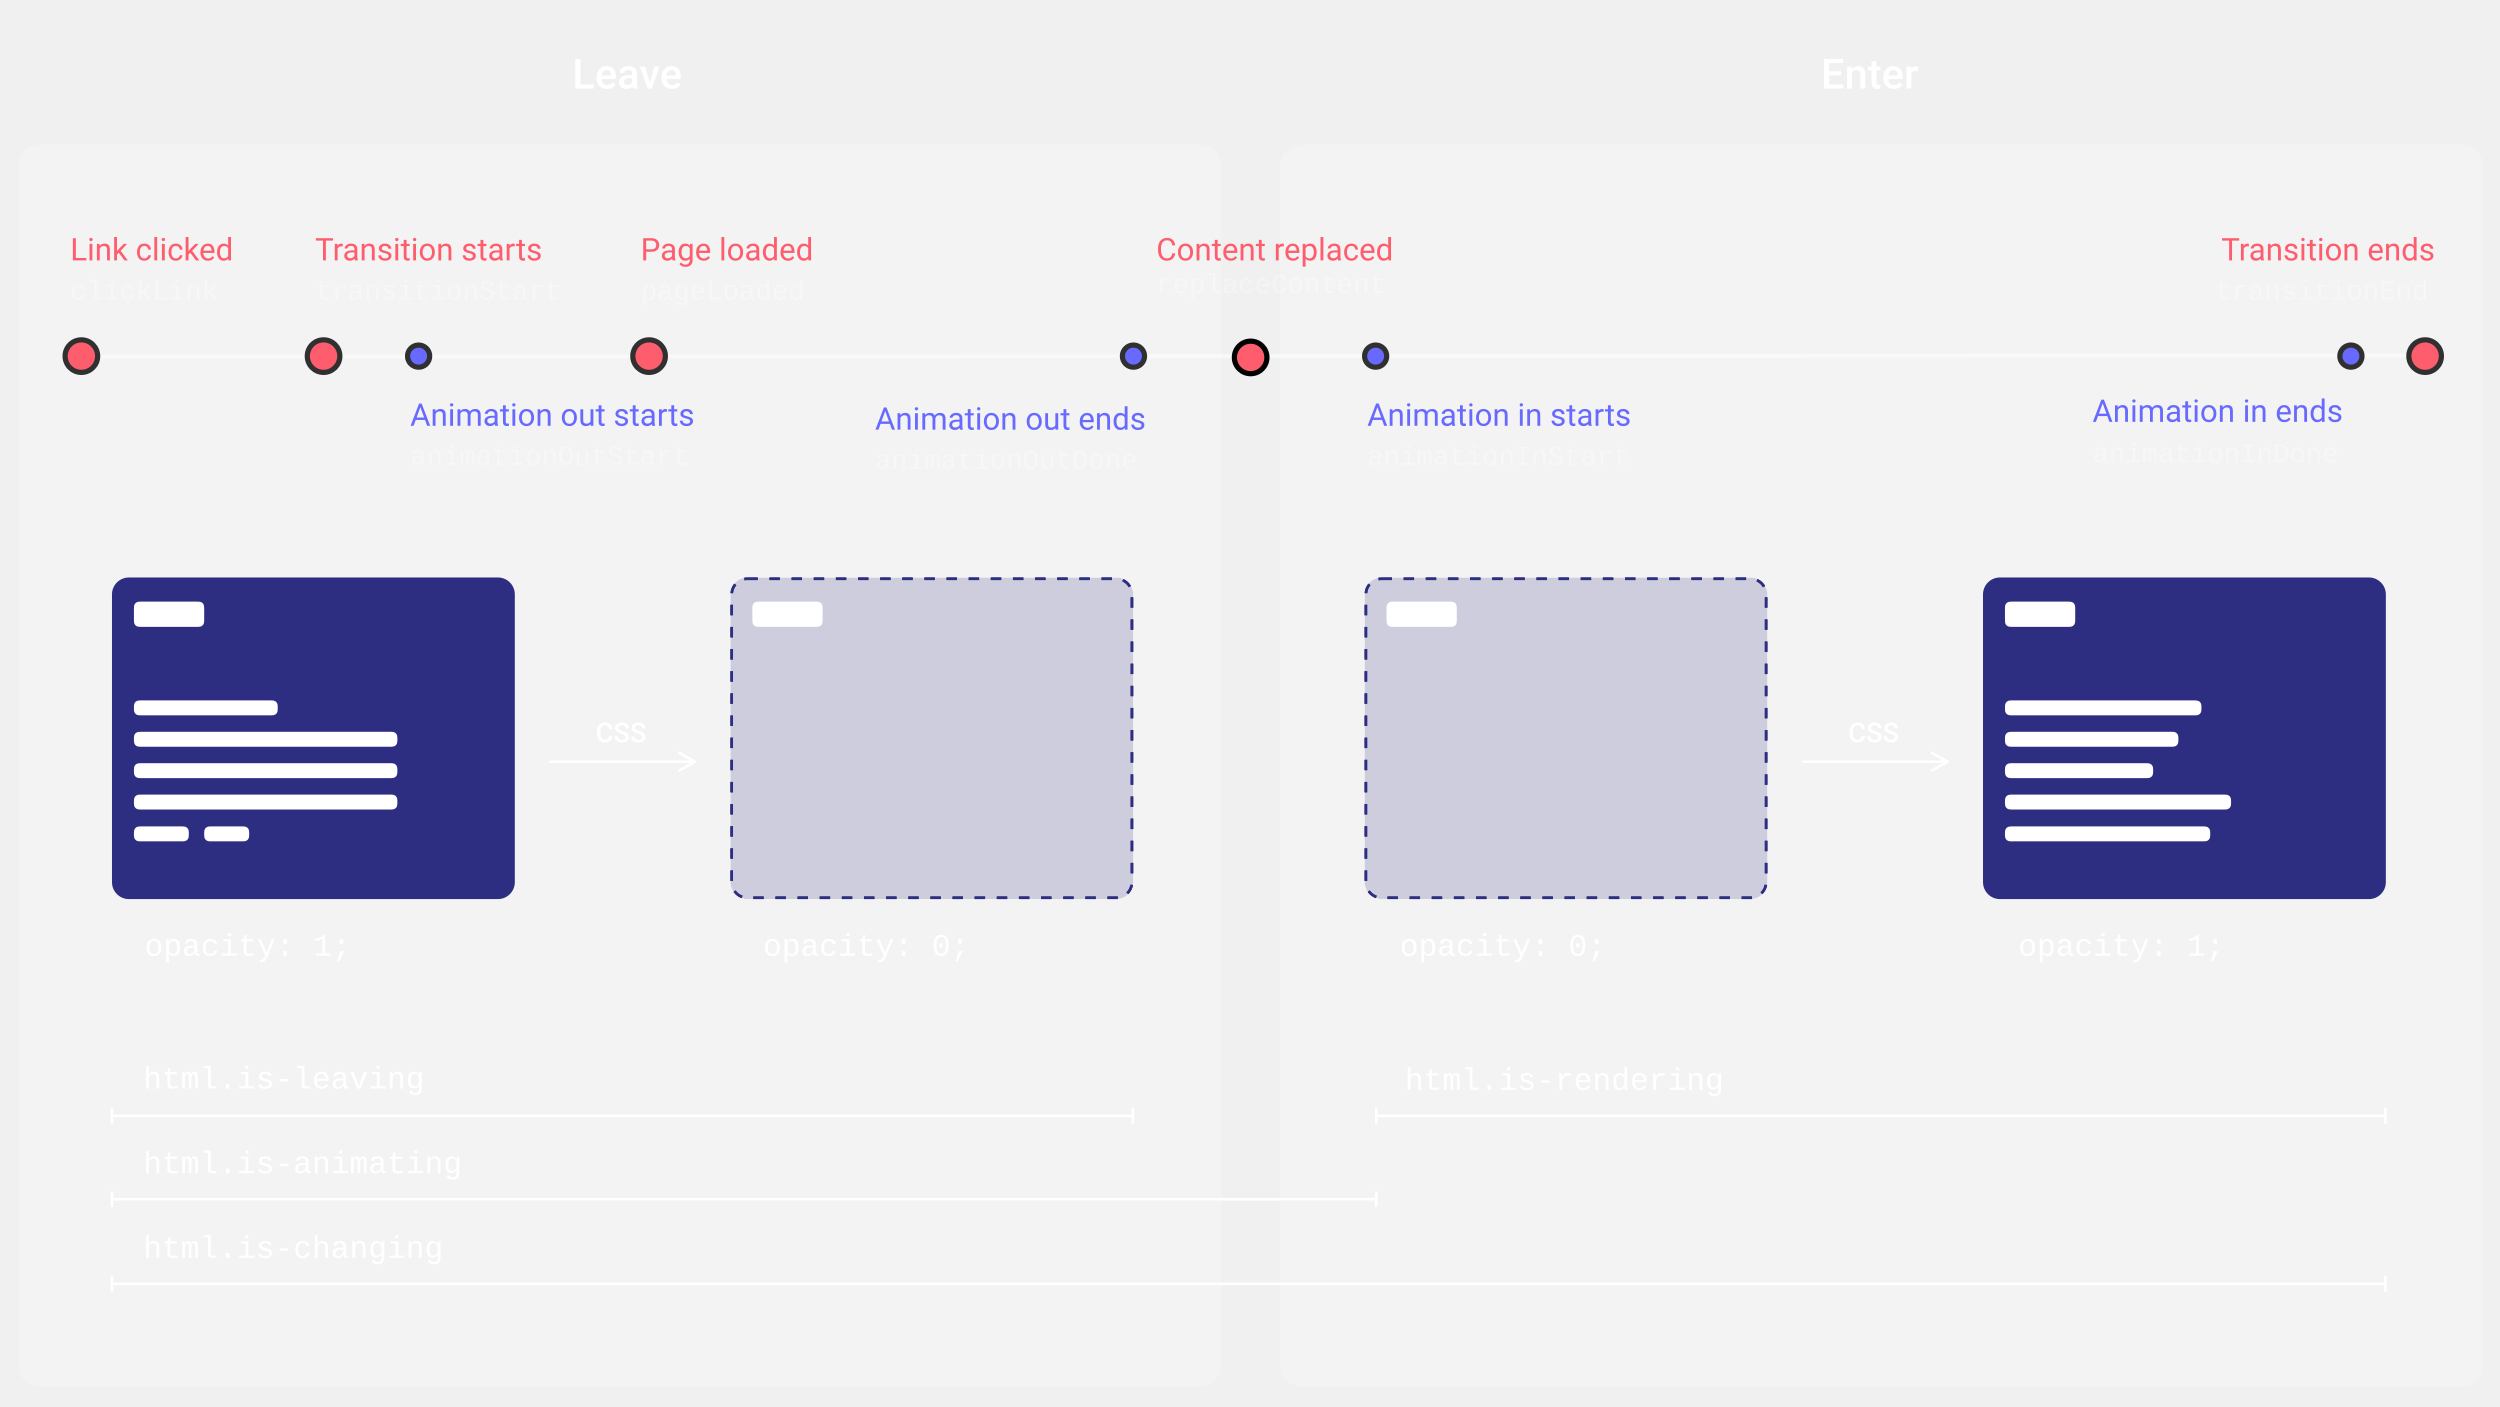
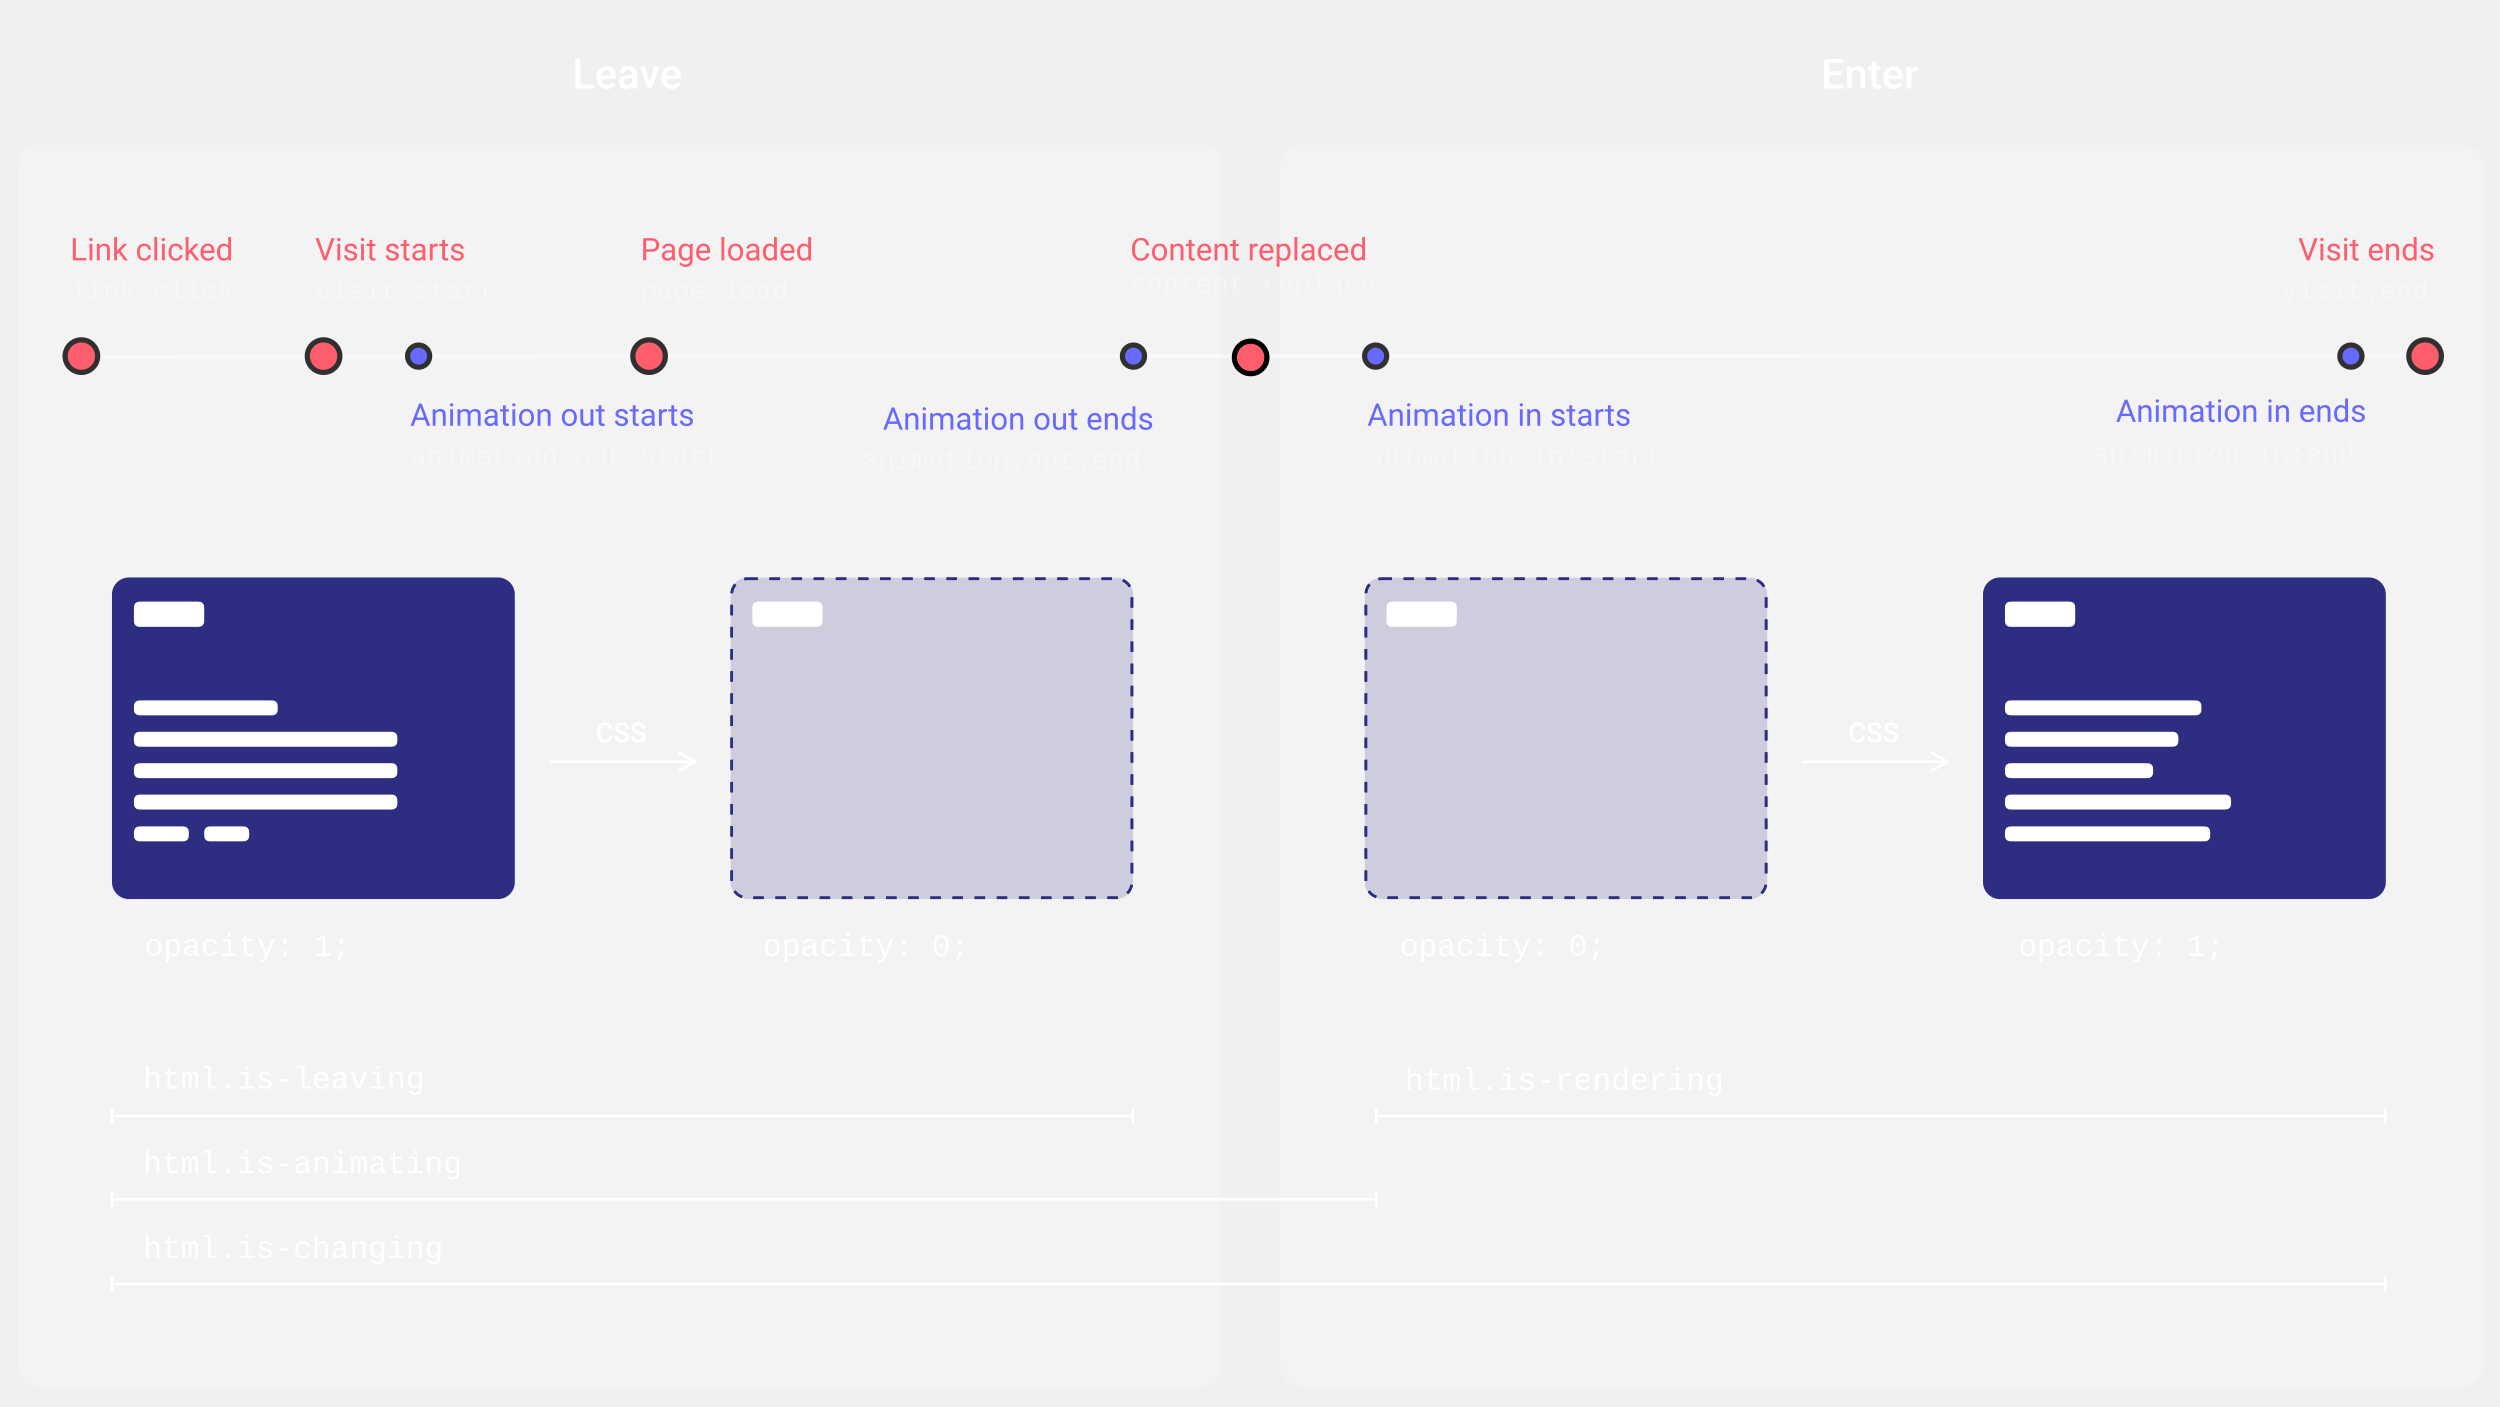
<svg xmlns="http://www.w3.org/2000/svg" xmlns:xlink="http://www.w3.org/1999/xlink" width="1920px" height="1080px" viewBox="0 0 1920 1080" version="1.1">
  <defs>
    <rect id="path-1" x="0" y="0" width="309.382" height="247" rx="13" />
    <mask id="mask-2" maskContentUnits="userSpaceOnUse" maskUnits="objectBoundingBox" x="0" y="0" width="309.382" height="247" fill="white">
      <use xlink:href="#path-1" />
    </mask>
    <rect id="path-3" x="0" y="0" width="309.382" height="247" rx="13" />
    <mask id="mask-4" maskContentUnits="userSpaceOnUse" maskUnits="objectBoundingBox" x="0" y="0" width="309.382" height="247" fill="white">
      <use xlink:href="#path-3" />
    </mask>
    <rect id="path-5" x="0" y="0" width="309.382" height="247" rx="13" />
    <mask id="mask-6" maskContentUnits="userSpaceOnUse" maskUnits="objectBoundingBox" x="0" y="0" width="309.382" height="247" fill="white">
      <use xlink:href="#path-5" />
    </mask>
    <rect id="path-7" x="0" y="0" width="309.382" height="247" rx="13" />
    <mask id="mask-8" maskContentUnits="userSpaceOnUse" maskUnits="objectBoundingBox" x="0" y="0" width="309.382" height="247" fill="white">
      <use xlink:href="#path-7" />
    </mask>
  </defs>
  <g id="lifecycle-v3-dark" stroke="none" stroke-width="1" fill="none" fill-rule="evenodd">
    <rect id="Background" fill-opacity="0.17" fill="#FFFFFF" x="983" y="111" width="924" height="954" rx="16" />
    <rect id="Background-Copy" fill-opacity="0.17" fill="#FFFFFF" x="14" y="111" width="924" height="954" rx="16" />
    <text id="Leave" font-family="system-ui, -apple-system, BlinkMacSystemFont, 'Segoe UI', 'Roboto', 'Oxygen', 'Ubuntu', 'Cantarell', 'Fira Sans', 'Droid Sans', 'Helvetica Neue', Arial, sans-serif" font-size="32" font-weight="500" fill="#FFFFFF">
      <tspan x="439.476" y="68">Leave</tspan>
    </text>
    <g id="Group" transform="translate(50, 177)">
-       <text id="transitionStart" font-family="ui-monospace, Menlo, Monaco, 'Cascadia Mono', 'Segoe UI Mono', 'Roboto Mono', 'Oxygen Mono', 'Ubuntu Monospace', 'Source Code Pro', 'Fira Mono', 'Droid Sans Mono', 'Courier New', monospace" font-size="21" font-weight="400" fill="#FFFFFF" fill-opacity="0.3">
-         <tspan x="192" y="53">transitionStart</tspan>
+       <text id="visit:start" font-family="ui-monospace, Menlo, Monaco, 'Cascadia Mono', 'Segoe UI Mono', 'Roboto Mono', 'Oxygen Mono', 'Ubuntu Monospace', 'Source Code Pro', 'Fira Mono', 'Droid Sans Mono', 'Courier New', monospace" font-size="21" font-weight="400" fill="#FFFFFF" fill-opacity="0.3">
+         <tspan x="192" y="53">visit:start</tspan>
      </text>
-       <text id="pageLoaded" font-family="ui-monospace, Menlo, Monaco, 'Cascadia Mono', 'Segoe UI Mono', 'Roboto Mono', 'Oxygen Mono', 'Ubuntu Monospace', 'Source Code Pro', 'Fira Mono', 'Droid Sans Mono', 'Courier New', monospace" font-size="21" font-weight="400" fill="#FFFFFF" fill-opacity="0.3">
-         <tspan x="442" y="53">pageLoaded</tspan>
+       <text id="page:load" font-family="ui-monospace, Menlo, Monaco, 'Cascadia Mono', 'Segoe UI Mono', 'Roboto Mono', 'Oxygen Mono', 'Ubuntu Monospace', 'Source Code Pro', 'Fira Mono', 'Droid Sans Mono', 'Courier New', monospace" font-size="21" font-weight="400" fill="#FFFFFF" fill-opacity="0.3">
+         <tspan x="442" y="53">page:load</tspan>
      </text>
-       <text id="transitionEnd" font-family="ui-monospace, Menlo, Monaco, 'Cascadia Mono', 'Segoe UI Mono', 'Roboto Mono', 'Oxygen Mono', 'Ubuntu Monospace', 'Source Code Pro', 'Fira Mono', 'Droid Sans Mono', 'Courier New', monospace" font-size="21" font-weight="400" fill="#FFFFFF" fill-opacity="0.3">
-         <tspan x="1651.241" y="53">transitionEnd</tspan>
+       <text id="visit:end" font-family="ui-monospace, Menlo, Monaco, 'Cascadia Mono', 'Segoe UI Mono', 'Roboto Mono', 'Oxygen Mono', 'Ubuntu Monospace', 'Source Code Pro', 'Fira Mono', 'Droid Sans Mono', 'Courier New', monospace" font-size="21" font-weight="400" fill="#FFFFFF" fill-opacity="0.3">
+         <tspan x="1702" y="53">visit:end</tspan>
      </text>
-       <text id="animationOutStart" fill-rule="nonzero" font-family="ui-monospace, Menlo, Monaco, 'Cascadia Mono', 'Segoe UI Mono', 'Roboto Mono', 'Oxygen Mono', 'Ubuntu Monospace', 'Source Code Pro', 'Fira Mono', 'Droid Sans Mono', 'Courier New', monospace" font-size="21" font-weight="400" fill="#FFFFFF" fill-opacity="0.3">
-         <tspan x="265" y="180">animationOutStart</tspan>
+       <text id="animation:out:start" fill-rule="nonzero" font-family="ui-monospace, Menlo, Monaco, 'Cascadia Mono', 'Segoe UI Mono', 'Roboto Mono', 'Oxygen Mono', 'Ubuntu Monospace', 'Source Code Pro', 'Fira Mono', 'Droid Sans Mono', 'Courier New', monospace" font-size="21" font-weight="400" fill="#FFFFFF" fill-opacity="0.3">
+         <tspan x="265" y="180">animation:out:start</tspan>
      </text>
-       <text id="animationInStart" fill-rule="nonzero" font-family="ui-monospace, Menlo, Monaco, 'Cascadia Mono', 'Segoe UI Mono', 'Roboto Mono', 'Oxygen Mono', 'Ubuntu Monospace', 'Source Code Pro', 'Fira Mono', 'Droid Sans Mono', 'Courier New', monospace" font-size="21" font-weight="400" fill="#FFFFFF" fill-opacity="0.3">
-         <tspan x="1000" y="180">animationInStart</tspan>
+       <text id="animation:in:start" fill-rule="nonzero" font-family="ui-monospace, Menlo, Monaco, 'Cascadia Mono', 'Segoe UI Mono', 'Roboto Mono', 'Oxygen Mono', 'Ubuntu Monospace', 'Source Code Pro', 'Fira Mono', 'Droid Sans Mono', 'Courier New', monospace" font-size="21" font-weight="400" fill="#FFFFFF" fill-opacity="0.3">
+         <tspan x="1000" y="180">animation:in:start</tspan>
      </text>
-       <text id="animationOutDone" fill-rule="nonzero" font-family="ui-monospace, Menlo, Monaco, 'Cascadia Mono', 'Segoe UI Mono', 'Roboto Mono', 'Oxygen Mono', 'Ubuntu Monospace', 'Source Code Pro', 'Fira Mono', 'Droid Sans Mono', 'Courier New', monospace" font-size="21" font-weight="400" fill="#FFFFFF" fill-opacity="0.3">
-         <tspan x="622" y="183">animationOutDone</tspan>
+       <text id="animation:out:end" fill-rule="nonzero" font-family="ui-monospace, Menlo, Monaco, 'Cascadia Mono', 'Segoe UI Mono', 'Roboto Mono', 'Oxygen Mono', 'Ubuntu Monospace', 'Source Code Pro', 'Fira Mono', 'Droid Sans Mono', 'Courier New', monospace" font-size="21" font-weight="400" fill="#FFFFFF" fill-opacity="0.3">
+         <tspan x="612" y="183">animation:out:end</tspan>
      </text>
-       <text id="animationInDone" fill-rule="nonzero" font-family="ui-monospace, Menlo, Monaco, 'Cascadia Mono', 'Segoe UI Mono', 'Roboto Mono', 'Oxygen Mono', 'Ubuntu Monospace', 'Source Code Pro', 'Fira Mono', 'Droid Sans Mono', 'Courier New', monospace" font-size="21" font-weight="400" fill="#FFFFFF" fill-opacity="0.3">
-         <tspan x="1557" y="178">animationInDone</tspan>
+       <text id="animation:in:end" fill-rule="nonzero" font-family="ui-monospace, Menlo, Monaco, 'Cascadia Mono', 'Segoe UI Mono', 'Roboto Mono', 'Oxygen Mono', 'Ubuntu Monospace', 'Source Code Pro', 'Fira Mono', 'Droid Sans Mono', 'Courier New', monospace" font-size="21" font-weight="400" fill="#FFFFFF" fill-opacity="0.3">
+         <tspan x="1557" y="178">animation:in:end</tspan>
      </text>
-       <text id="clickLink" font-family="ui-monospace, Menlo, Monaco, 'Cascadia Mono', 'Segoe UI Mono', 'Roboto Mono', 'Oxygen Mono', 'Ubuntu Monospace', 'Source Code Pro', 'Fira Mono', 'Droid Sans Mono', 'Courier New', monospace" font-size="21" font-weight="400" fill="#FFFFFF" fill-opacity="0.3">
-         <tspan x="4" y="53">clickLink</tspan>
+       <text id="link:click" font-family="ui-monospace, Menlo, Monaco, 'Cascadia Mono', 'Segoe UI Mono', 'Roboto Mono', 'Oxygen Mono', 'Ubuntu Monospace', 'Source Code Pro', 'Fira Mono', 'Droid Sans Mono', 'Courier New', monospace" font-size="21" font-weight="400" fill="#FFFFFF" fill-opacity="0.3">
+         <tspan x="4" y="53">link:click</tspan>
      </text>
-       <text id="replaceContent" font-family="ui-monospace, Menlo, Monaco, 'Cascadia Mono', 'Segoe UI Mono', 'Roboto Mono', 'Oxygen Mono', 'Ubuntu Monospace', 'Source Code Pro', 'Fira Mono', 'Droid Sans Mono', 'Courier New', monospace" font-size="21" font-weight="400" fill="#FFFFFF" fill-opacity="0.3">
-         <tspan x="838" y="48">replaceContent</tspan>
+       <text id="content:replace" font-family="ui-monospace, Menlo, Monaco, 'Cascadia Mono', 'Segoe UI Mono', 'Roboto Mono', 'Oxygen Mono', 'Ubuntu Monospace', 'Source Code Pro', 'Fira Mono', 'Droid Sans Mono', 'Courier New', monospace" font-size="21" font-weight="400" fill="#FFFFFF" fill-opacity="0.3">
+         <tspan x="818" y="48">content:replace</tspan>
      </text>
      <text id="Content-replaced" font-family="system-ui, -apple-system, BlinkMacSystemFont, 'Segoe UI', 'Roboto', 'Oxygen', 'Ubuntu', 'Cantarell', 'Fira Sans', 'Droid Sans', 'Helvetica Neue', Arial, sans-serif" font-size="24" font-weight="400" fill="#FE5D6D">
-         <tspan x="838" y="23">Content replaced</tspan>
+         <tspan x="818" y="23">Content replaced</tspan>
      </text>
      <text id="Link-clicked" font-family="system-ui, -apple-system, BlinkMacSystemFont, 'Segoe UI', 'Roboto', 'Oxygen', 'Ubuntu', 'Cantarell', 'Fira Sans', 'Droid Sans', 'Helvetica Neue', Arial, sans-serif" font-size="24" font-weight="400" fill="#FE5D6D">
        <tspan x="4" y="23">Link clicked</tspan>
      </text>
-       <text id="Transition-starts" font-family="system-ui, -apple-system, BlinkMacSystemFont, 'Segoe UI', 'Roboto', 'Oxygen', 'Ubuntu', 'Cantarell', 'Fira Sans', 'Droid Sans', 'Helvetica Neue', Arial, sans-serif" font-size="24" font-weight="400" fill="#FE5D6D">
-         <tspan x="192" y="23">Transition starts</tspan>
+       <text id="Visit-starts" font-family="system-ui, -apple-system, BlinkMacSystemFont, 'Segoe UI', 'Roboto', 'Oxygen', 'Ubuntu', 'Cantarell', 'Fira Sans', 'Droid Sans', 'Helvetica Neue', Arial, sans-serif" font-size="24" font-weight="400" fill="#FE5D6D">
+         <tspan x="192" y="23">Visit starts</tspan>
      </text>
      <text id="Page-loaded" font-family="system-ui, -apple-system, BlinkMacSystemFont, 'Segoe UI', 'Roboto', 'Oxygen', 'Ubuntu', 'Cantarell', 'Fira Sans', 'Droid Sans', 'Helvetica Neue', Arial, sans-serif" font-size="24" font-weight="400" fill="#FE5D6D">
        <tspan x="442" y="23">Page loaded</tspan>
      </text>
-       <text id="Transition-ends" font-family="system-ui, -apple-system, BlinkMacSystemFont, 'Segoe UI', 'Roboto', 'Oxygen', 'Ubuntu', 'Cantarell', 'Fira Sans', 'Droid Sans', 'Helvetica Neue', Arial, sans-serif" font-size="24" font-weight="400" fill="#FE5D6D">
-         <tspan x="1655.918" y="23">Transition ends</tspan>
+       <text id="Visit-ends" font-family="system-ui, -apple-system, BlinkMacSystemFont, 'Segoe UI', 'Roboto', 'Oxygen', 'Ubuntu', 'Cantarell', 'Fira Sans', 'Droid Sans', 'Helvetica Neue', Arial, sans-serif" font-size="24" font-weight="400" fill="#FE5D6D">
+         <tspan x="1715" y="23">Visit ends</tspan>
      </text>
      <text id="Animation-out-starts" font-family="system-ui, -apple-system, BlinkMacSystemFont, 'Segoe UI', 'Roboto', 'Oxygen', 'Ubuntu', 'Cantarell', 'Fira Sans', 'Droid Sans', 'Helvetica Neue', Arial, sans-serif" font-size="24" font-weight="400" fill="#686AFF">
        <tspan x="265" y="150">Animation out starts</tspan>
      </text>
      <text id="Animation-in-starts" font-family="system-ui, -apple-system, BlinkMacSystemFont, 'Segoe UI', 'Roboto', 'Oxygen', 'Ubuntu', 'Cantarell', 'Fira Sans', 'Droid Sans', 'Helvetica Neue', Arial, sans-serif" font-size="24" font-weight="400" fill="#686AFF">
        <tspan x="1000" y="150">Animation in starts</tspan>
      </text>
      <text id="Animation-out-ends" font-family="system-ui, -apple-system, BlinkMacSystemFont, 'Segoe UI', 'Roboto', 'Oxygen', 'Ubuntu', 'Cantarell', 'Fira Sans', 'Droid Sans', 'Helvetica Neue', Arial, sans-serif" font-size="24" font-weight="400" fill="#686AFF">
-         <tspan x="622" y="153">Animation out ends</tspan>
+         <tspan x="628" y="153">Animation out ends</tspan>
      </text>
      <text id="Animation-in-ends" font-family="system-ui, -apple-system, BlinkMacSystemFont, 'Segoe UI', 'Roboto', 'Oxygen', 'Ubuntu', 'Cantarell', 'Fira Sans', 'Droid Sans', 'Helvetica Neue', Arial, sans-serif" font-size="24" font-weight="400" fill="#686AFF">
-         <tspan x="1557" y="147">Animation in ends</tspan>
+         <tspan x="1575" y="147">Animation in ends</tspan>
      </text>
      <line x1="12" y1="97" x2="1809" y2="96" id="Line-3" stroke-opacity="0.5" stroke="#FFFFFF" stroke-width="3" />
      <circle id="Oval" stroke="#303030" stroke-width="4" fill="#FE5D6D" cx="12.5" cy="96.5" r="12.5" />
      <circle id="Oval-Copy-2" stroke="#303030" stroke-width="4" fill="#FE5D6D" cx="198.5" cy="96.5" r="12.5" />
      <circle id="Oval-Copy-8" stroke="#303030" stroke-width="4" fill="#FE5D6D" cx="448.5" cy="96.5" r="12.5" />
      <circle id="Oval-Copy-4" stroke="#303030" stroke-width="4" fill="#686AFF" cx="271.5" cy="96.5" r="8.5" />
      <circle id="Oval-Copy-6" stroke="#303030" stroke-width="4" fill="#686AFF" cx="1006.5" cy="96.5" r="8.5" />
      <circle id="Oval-Copy-5" stroke="#303030" stroke-width="4" fill="#686AFF" cx="820.5" cy="96.5" r="8.5" />
      <circle id="Oval-Copy-7" stroke="#303030" stroke-width="4" fill="#686AFF" cx="1755.5" cy="96.5" r="8.5" />
      <circle id="Oval-Copy-3" stroke="#303030" stroke-width="4" fill="#FE5D6D" cx="1812.5" cy="96.5" r="12.5" />
      <circle id="Oval-Copy" stroke="#000000" stroke-width="4" fill="#FE5D6D" cx="910.5" cy="97.5" r="12.5" />
    </g>
    <g id="Group-3" transform="translate(86, 813)" fill="#FFFFFF">
      <text id="html.is-changing" font-family="ui-monospace, Menlo, Monaco, 'Cascadia Mono', 'Segoe UI Mono', 'Roboto Mono', 'Oxygen Mono', 'Ubuntu Monospace', 'Source Code Pro', 'Fira Mono', 'Droid Sans Mono', 'Courier New', monospace" font-size="24" font-weight="400">
        <tspan x="24" y="153">html.is-changing</tspan>
      </text>
      <text id="html.is-animating" font-family="ui-monospace, Menlo, Monaco, 'Cascadia Mono', 'Segoe UI Mono', 'Roboto Mono', 'Oxygen Mono', 'Ubuntu Monospace', 'Source Code Pro', 'Fira Mono', 'Droid Sans Mono', 'Courier New', monospace" font-size="24" font-weight="400">
        <tspan x="24" y="88">html.is-animating</tspan>
      </text>
      <text id="html.is-leaving" font-family="ui-monospace, Menlo, Monaco, 'Cascadia Mono', 'Segoe UI Mono', 'Roboto Mono', 'Oxygen Mono', 'Ubuntu Monospace', 'Source Code Pro', 'Fira Mono', 'Droid Sans Mono', 'Courier New', monospace" font-size="24" font-weight="400">
        <tspan x="24" y="23">html.is-leaving</tspan>
      </text>
      <path id="Line" d="M1,38 L1,43 L783,43 L783,38 L785,38 L785,50 L783,50 L783,45 L1,45 L1,50 L-1,50 L-1,38 L1,38 Z" fill-rule="nonzero" />
      <path id="Line-Copy-3" d="M972,38 L972,43 L1745,43 L1745,38 L1747,38 L1747,50 L1745,50 L1745,45 L972,45 L972,50 L970,50 L970,38 L972,38 Z" fill-rule="nonzero" />
      <path id="Line-Copy" d="M1,102 L1,107 L970,107 L970,102 L972,102 L972,114 L970,114 L970,109 L1,109 L1,114 L-1,114 L-1,102 L1,102 Z" fill-rule="nonzero" />
      <path id="Line-Copy-2" d="M1,167 L1,172 L1745,172 L1745,167 L1747,167 L1747,179 L1745,179 L1745,174 L1,174 L1,179 L-1,179 L-1,167 L1,167 Z" fill-rule="nonzero" />
      <text id="html.is-rendering" font-family="ui-monospace, Menlo, Monaco, 'Cascadia Mono', 'Segoe UI Mono', 'Roboto Mono', 'Oxygen Mono', 'Ubuntu Monospace', 'Source Code Pro', 'Fira Mono', 'Droid Sans Mono', 'Courier New', monospace" font-size="24" font-weight="400">
        <tspan x="993" y="24">html.is-rendering</tspan>
      </text>
    </g>
    <g id="Group-2" transform="translate(86, 443.5)">
      <text id="opacity:-1;" font-family="ui-monospace, Menlo, Monaco, 'Cascadia Mono', 'Segoe UI Mono', 'Roboto Mono', 'Oxygen Mono', 'Ubuntu Monospace', 'Source Code Pro', 'Fira Mono', 'Droid Sans Mono', 'Courier New', monospace" font-size="24" font-weight="400" fill="#FFFFFF">
        <tspan x="25" y="290.5">opacity: 1;</tspan>
      </text>
      <g id="Group-4-Copy" transform="translate(1271, 106.5)" fill="#FFFFFF">
        <text id="CSS" font-family="system-ui, -apple-system, BlinkMacSystemFont, 'Segoe UI', 'Roboto', 'Oxygen', 'Ubuntu', 'Cantarell', 'Fira Sans', 'Droid Sans', 'Helvetica Neue', Arial, sans-serif" font-size="21" font-weight="500">
          <tspan x="62.439" y="20">CSS</tspan>
        </text>
        <path id="Line-2-Copy" d="M127.135,27.327 L127.24,27.378 L139.24,34.128 C139.882,34.489 139.918,35.382 139.347,35.803 L139.24,35.872 L127.24,42.622 C126.759,42.892 126.149,42.722 125.878,42.24 C125.627,41.793 125.756,41.236 126.161,40.941 L126.26,40.878 L134.932,36 L28,36 C27.448,36 27,35.552 27,35 C27,34.487 27.386,34.064 27.883,34.007 L28,34 L134.932,34 L126.26,29.122 C125.813,28.87 125.634,28.326 125.827,27.865 L125.878,27.76 C126.13,27.313 126.674,27.134 127.135,27.327 Z" fill-rule="nonzero" />
      </g>
      <g id="Group-4-Copy-2" transform="translate(309, 106.5)" fill="#FFFFFF">
        <text id="CSS" font-family="system-ui, -apple-system, BlinkMacSystemFont, 'Segoe UI', 'Roboto', 'Oxygen', 'Ubuntu', 'Cantarell', 'Fira Sans', 'Droid Sans', 'Helvetica Neue', Arial, sans-serif" font-size="21" font-weight="500">
          <tspan x="62.439" y="20">CSS</tspan>
        </text>
        <path id="Line-2-Copy" d="M127.135,27.327 L127.24,27.378 L139.24,34.128 C139.882,34.489 139.918,35.382 139.347,35.803 L139.24,35.872 L127.24,42.622 C126.759,42.892 126.149,42.722 125.878,42.24 C125.627,41.793 125.756,41.236 126.161,40.941 L126.26,40.878 L134.932,36 L28,36 C27.448,36 27,35.552 27,35 C27,34.487 27.386,34.064 27.883,34.007 L28,34 L134.932,34 L126.26,29.122 C125.813,28.87 125.634,28.326 125.827,27.865 L125.878,27.76 C126.13,27.313 126.674,27.134 127.135,27.327 Z" fill-rule="nonzero" />
      </g>
      <text id="opacity:-0;" font-family="ui-monospace, Menlo, Monaco, 'Cascadia Mono', 'Segoe UI Mono', 'Roboto Mono', 'Oxygen Mono', 'Ubuntu Monospace', 'Source Code Pro', 'Fira Mono', 'Droid Sans Mono', 'Courier New', monospace" font-size="24" font-weight="400" fill="#FFFFFF">
        <tspan x="989" y="290.5">opacity: 0;</tspan>
      </text>
      <text id="opacity:-0;" font-family="ui-monospace, Menlo, Monaco, 'Cascadia Mono', 'Segoe UI Mono', 'Roboto Mono', 'Oxygen Mono', 'Ubuntu Monospace', 'Source Code Pro', 'Fira Mono', 'Droid Sans Mono', 'Courier New', monospace" font-size="24" font-weight="400" fill="#FFFFFF">
        <tspan x="500" y="290.5">opacity: 0;</tspan>
      </text>
      <text id="opacity:-1;" font-family="ui-monospace, Menlo, Monaco, 'Cascadia Mono', 'Segoe UI Mono', 'Roboto Mono', 'Oxygen Mono', 'Ubuntu Monospace', 'Source Code Pro', 'Fira Mono', 'Droid Sans Mono', 'Courier New', monospace" font-size="24" font-weight="400" fill="#FFFFFF">
        <tspan x="1464" y="290.5">opacity: 1;</tspan>
      </text>
      <g id="previous-visible">
        <rect id="Rectangle" fill="#2D2E82" x="0" y="0" width="309.382" height="247" rx="13" />
        <path d="M21.988,18.546 L65.685,18.546 C67.468,18.546 68.114,18.732 68.766,19.08 C69.418,19.429 69.929,19.941 70.278,20.592 C70.627,21.244 70.812,21.891 70.812,23.674 L70.812,32.807 C70.812,34.59 70.627,35.237 70.278,35.889 C69.929,36.541 69.418,37.052 68.766,37.401 C68.114,37.75 67.468,37.935 65.685,37.935 L21.988,37.935 C20.205,37.935 19.558,37.75 18.906,37.401 C18.255,37.052 17.743,36.541 17.394,35.889 C17.046,35.237 16.86,34.59 16.86,32.807 L16.86,23.674 C16.86,21.891 17.046,21.244 17.394,20.592 C17.743,19.941 18.255,19.429 18.906,19.08 C19.558,18.732 20.205,18.546 21.988,18.546 Z" id="Rectangle" fill="#FFFFFF" />
        <path d="M21.775,166.746 L214.266,166.746 C215.794,166.746 216.483,166.932 217.135,167.28 C217.786,167.629 218.298,168.141 218.647,168.792 C218.995,169.444 219.181,170.133 219.181,171.661 L219.181,173.296 C219.181,174.824 218.995,175.513 218.647,176.165 C218.298,176.816 217.786,177.328 217.135,177.677 C216.483,178.025 215.794,178.211 214.266,178.211 L21.775,178.211 C20.247,178.211 19.558,178.025 18.906,177.677 C18.255,177.328 17.743,176.816 17.394,176.165 C17.046,175.513 16.86,174.824 16.86,173.296 L16.86,171.661 C16.86,170.133 17.046,169.444 17.394,168.792 C17.743,168.141 18.255,167.629 18.906,167.28 C19.558,166.932 20.247,166.746 21.775,166.746 Z" id="Rectangle-Copy-4" fill="#FFFFFF" />
        <path d="M21.775,142.636 L214.266,142.636 C215.794,142.636 216.483,142.822 217.135,143.17 C217.786,143.519 218.298,144.031 218.647,144.682 C218.995,145.334 219.181,146.023 219.181,147.551 L219.181,149.186 C219.181,150.714 218.995,151.403 218.647,152.055 C218.298,152.707 217.786,153.218 217.135,153.567 C216.483,153.915 215.794,154.101 214.266,154.101 L21.775,154.101 C20.247,154.101 19.558,153.915 18.906,153.567 C18.255,153.218 17.743,152.707 17.394,152.055 C17.046,151.403 16.86,150.714 16.86,149.186 L16.86,147.551 C16.86,146.023 17.046,145.334 17.394,144.682 C17.743,144.031 18.255,143.519 18.906,143.17 C19.558,142.822 20.247,142.636 21.775,142.636 Z" id="Rectangle-Copy-3" fill="#FFFFFF" />
        <path d="M21.775,118.526 L214.266,118.526 C215.794,118.526 216.483,118.712 217.135,119.061 C217.786,119.409 218.298,119.921 218.647,120.573 C218.995,121.224 219.181,121.914 219.181,123.441 L219.181,125.076 C219.181,126.604 218.995,127.293 218.647,127.945 C218.298,128.597 217.786,129.108 217.135,129.457 C216.483,129.805 215.794,129.991 214.266,129.991 L21.775,129.991 C20.247,129.991 19.558,129.805 18.906,129.457 C18.255,129.108 17.743,128.597 17.394,127.945 C17.046,127.293 16.86,126.604 16.86,125.076 L16.86,123.441 C16.86,121.914 17.046,121.224 17.394,120.573 C17.743,119.921 18.255,119.409 18.906,119.061 C19.558,118.712 20.247,118.526 21.775,118.526 Z" id="Rectangle-Copy-2" fill="#FFFFFF" />
        <path d="M21.775,94.416 L122.379,94.416 C123.906,94.416 124.595,94.602 125.247,94.951 C125.899,95.299 126.411,95.811 126.759,96.463 C127.108,97.115 127.294,97.804 127.294,99.331 L127.294,100.966 C127.294,102.494 127.108,103.183 126.759,103.835 C126.411,104.487 125.899,104.998 125.247,105.347 C124.595,105.696 123.906,105.881 122.379,105.881 L21.775,105.881 C20.247,105.881 19.558,105.696 18.906,105.347 C18.255,104.998 17.743,104.487 17.394,103.835 C17.046,103.183 16.86,102.494 16.86,100.966 L16.86,99.331 C16.86,97.804 17.046,97.115 17.394,96.463 C17.743,95.811 18.255,95.299 18.906,94.951 C19.558,94.602 20.247,94.416 21.775,94.416 Z" id="Rectangle-Copy" fill="#FFFFFF" />
        <path d="M21.775,191.193 L54.095,191.193 C55.623,191.193 56.312,191.379 56.964,191.727 C57.616,192.076 58.127,192.588 58.476,193.239 C58.825,193.891 59.01,194.58 59.01,196.108 L59.01,197.743 C59.01,199.271 58.825,199.96 58.476,200.612 C58.127,201.264 57.616,201.775 56.964,202.124 C56.312,202.472 55.623,202.658 54.095,202.658 L21.775,202.658 C20.247,202.658 19.558,202.472 18.906,202.124 C18.255,201.775 17.743,201.264 17.394,200.612 C17.046,199.96 16.86,199.271 16.86,197.743 L16.86,196.108 C16.86,194.58 17.046,193.891 17.394,193.239 C17.743,192.588 18.255,192.076 18.906,191.727 C19.558,191.379 20.247,191.193 21.775,191.193 Z" id="Rectangle-Copy-5" fill="#FFFFFF" />
        <path d="M75.727,191.193 L100.46,191.193 C101.988,191.193 102.677,191.379 103.329,191.727 C103.981,192.076 104.493,192.588 104.841,193.239 C105.19,193.891 105.375,194.58 105.375,196.108 L105.375,197.743 C105.375,199.271 105.19,199.96 104.841,200.612 C104.493,201.264 103.981,201.775 103.329,202.124 C102.677,202.472 101.988,202.658 100.46,202.658 L75.727,202.658 C74.2,202.658 73.51,202.472 72.859,202.124 C72.207,201.775 71.695,201.264 71.347,200.612 C70.998,199.96 70.812,199.271 70.812,197.743 L70.812,196.108 C70.812,194.58 70.998,193.891 71.347,193.239 C71.695,192.588 72.207,192.076 72.859,191.727 C73.51,191.379 74.2,191.193 75.727,191.193 Z" id="Rectangle-Copy-6" fill="#FFFFFF" />
      </g>
      <g id="previous-visible-copy" transform="translate(962, 0)">
        <use id="Rectangle" stroke="#2D2E82" mask="url(#mask-2)" stroke-width="4" fill-opacity="0.15" fill="#FFFFFF" stroke-dasharray="8,9" xlink:href="#path-1" />
        <use id="Rectangle" stroke="#2D2E82" mask="url(#mask-4)" stroke-width="4" fill-opacity="0.2" fill="#2D2E82" stroke-dasharray="8,9" xlink:href="#path-3" />
        <path d="M21.988,18.546 L65.685,18.546 C67.468,18.546 68.114,18.732 68.766,19.08 C69.418,19.429 69.929,19.941 70.278,20.592 C70.627,21.244 70.812,21.891 70.812,23.674 L70.812,32.807 C70.812,34.59 70.627,35.237 70.278,35.889 C69.929,36.541 69.418,37.052 68.766,37.401 C68.114,37.75 67.468,37.935 65.685,37.935 L21.988,37.935 C20.205,37.935 19.558,37.75 18.906,37.401 C18.255,37.052 17.743,36.541 17.394,35.889 C17.046,35.237 16.86,34.59 16.86,32.807 L16.86,23.674 C16.86,21.891 17.046,21.244 17.394,20.592 C17.743,19.941 18.255,19.429 18.906,19.08 C19.558,18.732 20.205,18.546 21.988,18.546 Z" id="Rectangle" fill="#FFFFFF" />
      </g>
      <g id="previous-visible" transform="translate(474.9502, 0)">
        <use id="Rectangle" stroke="#2D2E82" mask="url(#mask-6)" stroke-width="4" fill-opacity="0.15" fill="#FFFFFF" stroke-dasharray="8,9" xlink:href="#path-5" />
        <use id="Rectangle" stroke="#2D2E82" mask="url(#mask-8)" stroke-width="4" fill-opacity="0.2" fill="#2D2E82" stroke-dasharray="8,9" xlink:href="#path-7" />
        <path d="M21.988,18.546 L65.685,18.546 C67.468,18.546 68.114,18.732 68.766,19.08 C69.418,19.429 69.929,19.941 70.278,20.592 C70.627,21.244 70.812,21.891 70.812,23.674 L70.812,32.807 C70.812,34.59 70.627,35.237 70.278,35.889 C69.929,36.541 69.418,37.052 68.766,37.401 C68.114,37.75 67.468,37.935 65.685,37.935 L21.988,37.935 C20.205,37.935 19.558,37.75 18.906,37.401 C18.255,37.052 17.743,36.541 17.394,35.889 C17.046,35.237 16.86,34.59 16.86,32.807 L16.86,23.674 C16.86,21.891 17.046,21.244 17.394,20.592 C17.743,19.941 18.255,19.429 18.906,19.08 C19.558,18.732 20.205,18.546 21.988,18.546 Z" id="Rectangle" fill="#FFFFFF" />
      </g>
      <g id="previous-visible-copy-2" transform="translate(1436.95, 0)">
        <rect id="Rectangle" fill="#2D2E82" x="0" y="0" width="309.382" height="247" rx="13" />
        <path d="M21.988,18.546 L65.685,18.546 C67.468,18.546 68.114,18.732 68.766,19.08 C69.418,19.429 69.929,19.941 70.278,20.592 C70.627,21.244 70.812,21.891 70.812,23.674 L70.812,32.807 C70.812,34.59 70.627,35.237 70.278,35.889 C69.929,36.541 69.418,37.052 68.766,37.401 C68.114,37.75 67.468,37.935 65.685,37.935 L21.988,37.935 C20.205,37.935 19.558,37.75 18.906,37.401 C18.255,37.052 17.743,36.541 17.394,35.889 C17.046,35.237 16.86,34.59 16.86,32.807 L16.86,23.674 C16.86,21.891 17.046,21.244 17.394,20.592 C17.743,19.941 18.255,19.429 18.906,19.08 C19.558,18.732 20.205,18.546 21.988,18.546 Z" id="Rectangle" fill="#FFFFFF" />
        <path d="M21.775,166.746 L185.604,166.746 C187.131,166.746 187.821,166.932 188.472,167.28 C189.124,167.629 189.636,168.141 189.985,168.792 C190.333,169.444 190.519,170.133 190.519,171.661 L190.519,173.296 C190.519,174.824 190.333,175.513 189.985,176.165 C189.636,176.816 189.124,177.328 188.472,177.677 C187.821,178.025 187.131,178.211 185.604,178.211 L21.775,178.211 C20.247,178.211 19.558,178.025 18.906,177.677 C18.255,177.328 17.743,176.816 17.394,176.165 C17.046,175.513 16.86,174.824 16.86,173.296 L16.86,171.661 C16.86,170.133 17.046,169.444 17.394,168.792 C17.743,168.141 18.255,167.629 18.906,167.28 C19.558,166.932 20.247,166.746 21.775,166.746 Z" id="Rectangle-Copy-4" fill="#FFFFFF" />
        <path d="M21.775,191.193 L169.587,191.193 C171.114,191.193 171.804,191.379 172.455,191.727 C173.107,192.076 173.619,192.588 173.967,193.239 C174.316,193.891 174.502,194.58 174.502,196.108 L174.502,197.743 C174.502,199.271 174.316,199.96 173.967,200.612 C173.619,201.264 173.107,201.775 172.455,202.124 C171.804,202.472 171.114,202.658 169.587,202.658 L21.775,202.658 C20.247,202.658 19.558,202.472 18.906,202.124 C18.255,201.775 17.743,201.264 17.394,200.612 C17.046,199.96 16.86,199.271 16.86,197.743 L16.86,196.108 C16.86,194.58 17.046,193.891 17.394,193.239 C17.743,192.588 18.255,192.076 18.906,191.727 C19.558,191.379 20.247,191.193 21.775,191.193 Z" id="Rectangle-Copy-5" fill="#FFFFFF" />
        <path d="M21.775,142.636 L125.751,142.636 C127.278,142.636 127.967,142.822 128.619,143.17 C129.271,143.519 129.783,144.031 130.131,144.682 C130.48,145.334 130.666,146.023 130.666,147.551 L130.666,149.186 C130.666,150.714 130.48,151.403 130.131,152.055 C129.783,152.707 129.271,153.218 128.619,153.567 C127.967,153.915 127.278,154.101 125.751,154.101 L21.775,154.101 C20.247,154.101 19.558,153.915 18.906,153.567 C18.255,153.218 17.743,152.707 17.394,152.055 C17.046,151.403 16.86,150.714 16.86,149.186 L16.86,147.551 C16.86,146.023 17.046,145.334 17.394,144.682 C17.743,144.031 18.255,143.519 18.906,143.17 C19.558,142.822 20.247,142.636 21.775,142.636 Z" id="Rectangle-Copy-3" fill="#FFFFFF" />
        <path d="M21.775,118.526 L145.14,118.526 C146.667,118.526 147.356,118.712 148.008,119.061 C148.66,119.409 149.172,119.921 149.52,120.573 C149.869,121.224 150.055,121.914 150.055,123.441 L150.055,125.076 C150.055,126.604 149.869,127.293 149.52,127.945 C149.172,128.597 148.66,129.108 148.008,129.457 C147.356,129.805 146.667,129.991 145.14,129.991 L21.775,129.991 C20.247,129.991 19.558,129.805 18.906,129.457 C18.255,129.108 17.743,128.597 17.394,127.945 C17.046,127.293 16.86,126.604 16.86,125.076 L16.86,123.441 C16.86,121.914 17.046,121.224 17.394,120.573 C17.743,119.921 18.255,119.409 18.906,119.061 C19.558,118.712 20.247,118.526 21.775,118.526 Z" id="Rectangle-Copy-2" fill="#FFFFFF" />
        <path d="M21.775,94.416 L162.843,94.416 C164.37,94.416 165.06,94.602 165.711,94.951 C166.363,95.299 166.875,95.811 167.223,96.463 C167.572,97.115 167.758,97.804 167.758,99.331 L167.758,100.966 C167.758,102.494 167.572,103.183 167.223,103.835 C166.875,104.487 166.363,104.998 165.711,105.347 C165.06,105.696 164.37,105.881 162.843,105.881 L21.775,105.881 C20.247,105.881 19.558,105.696 18.906,105.347 C18.255,104.998 17.743,104.487 17.394,103.835 C17.046,103.183 16.86,102.494 16.86,100.966 L16.86,99.331 C16.86,97.804 17.046,97.115 17.394,96.463 C17.743,95.811 18.255,95.299 18.906,94.951 C19.558,94.602 20.247,94.416 21.775,94.416 Z" id="Rectangle-Copy" fill="#FFFFFF" />
      </g>
    </g>
    <text id="Enter" font-family="system-ui, -apple-system, BlinkMacSystemFont, 'Segoe UI', 'Roboto', 'Oxygen', 'Ubuntu', 'Cantarell', 'Fira Sans', 'Droid Sans', 'Helvetica Neue', Arial, sans-serif" font-size="32" font-weight="500" fill="#FFFFFF">
      <tspan x="1398.522" y="68">Enter</tspan>
    </text>
  </g>
</svg>
